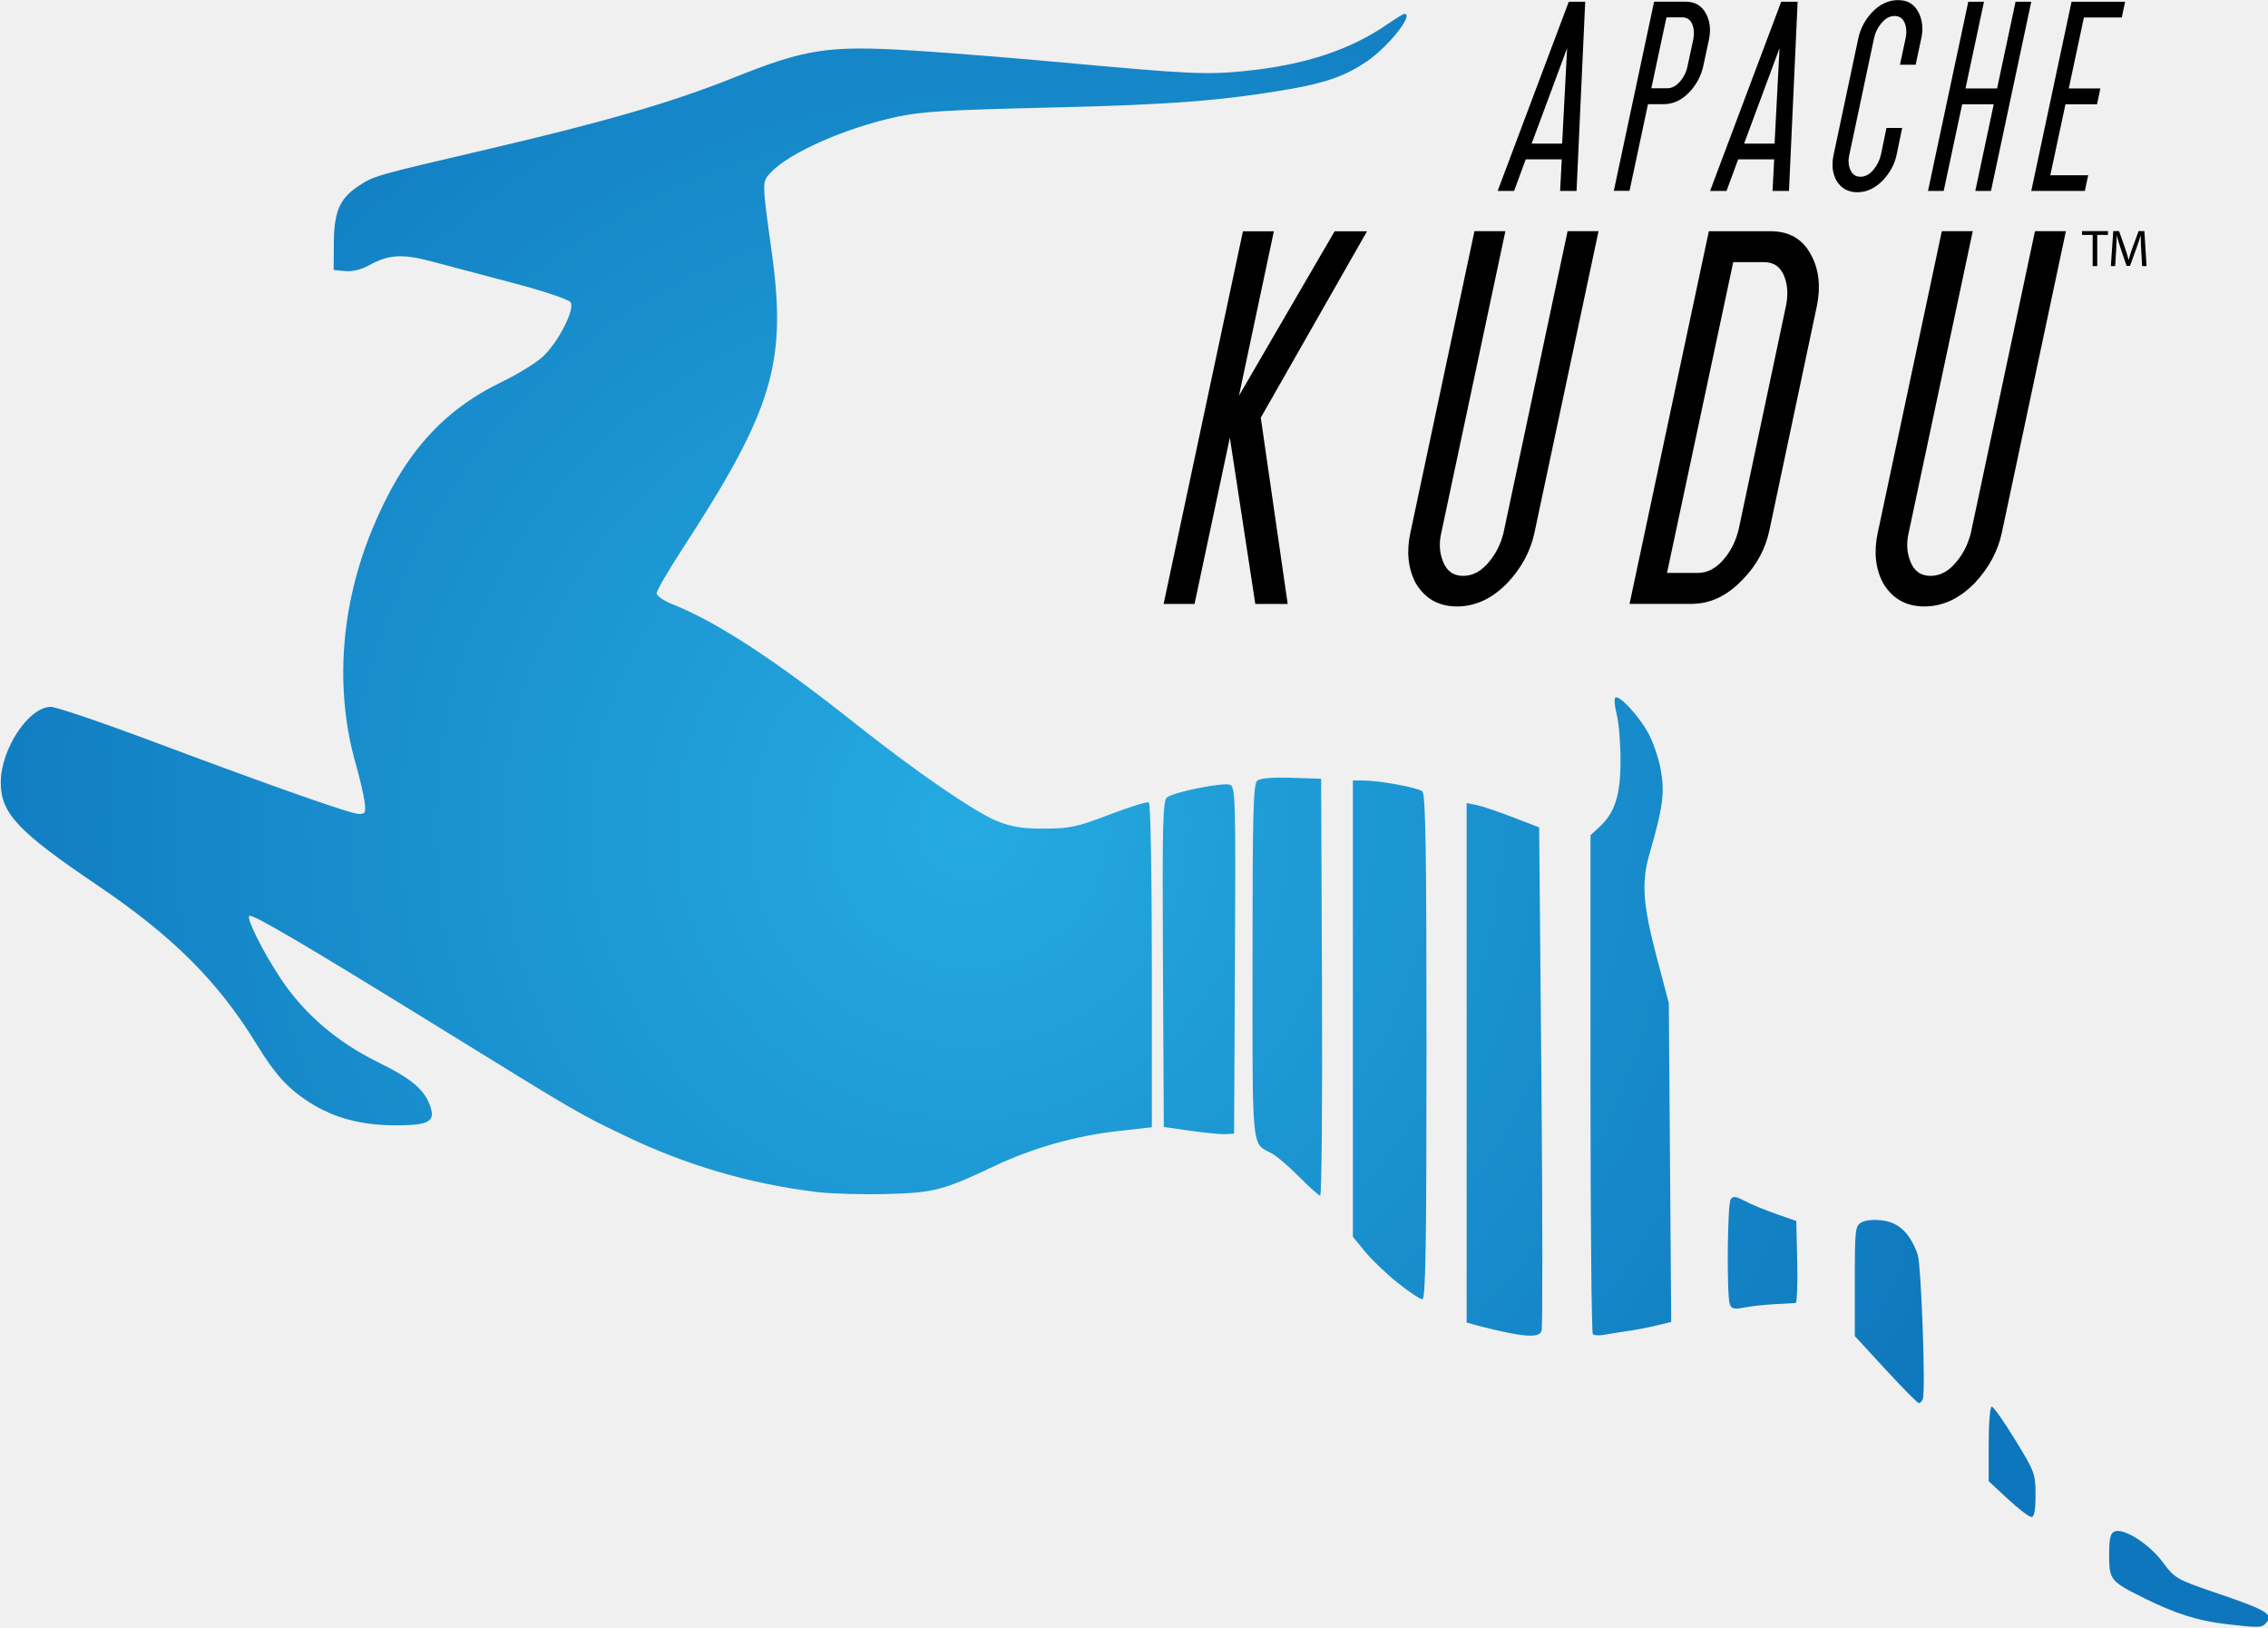
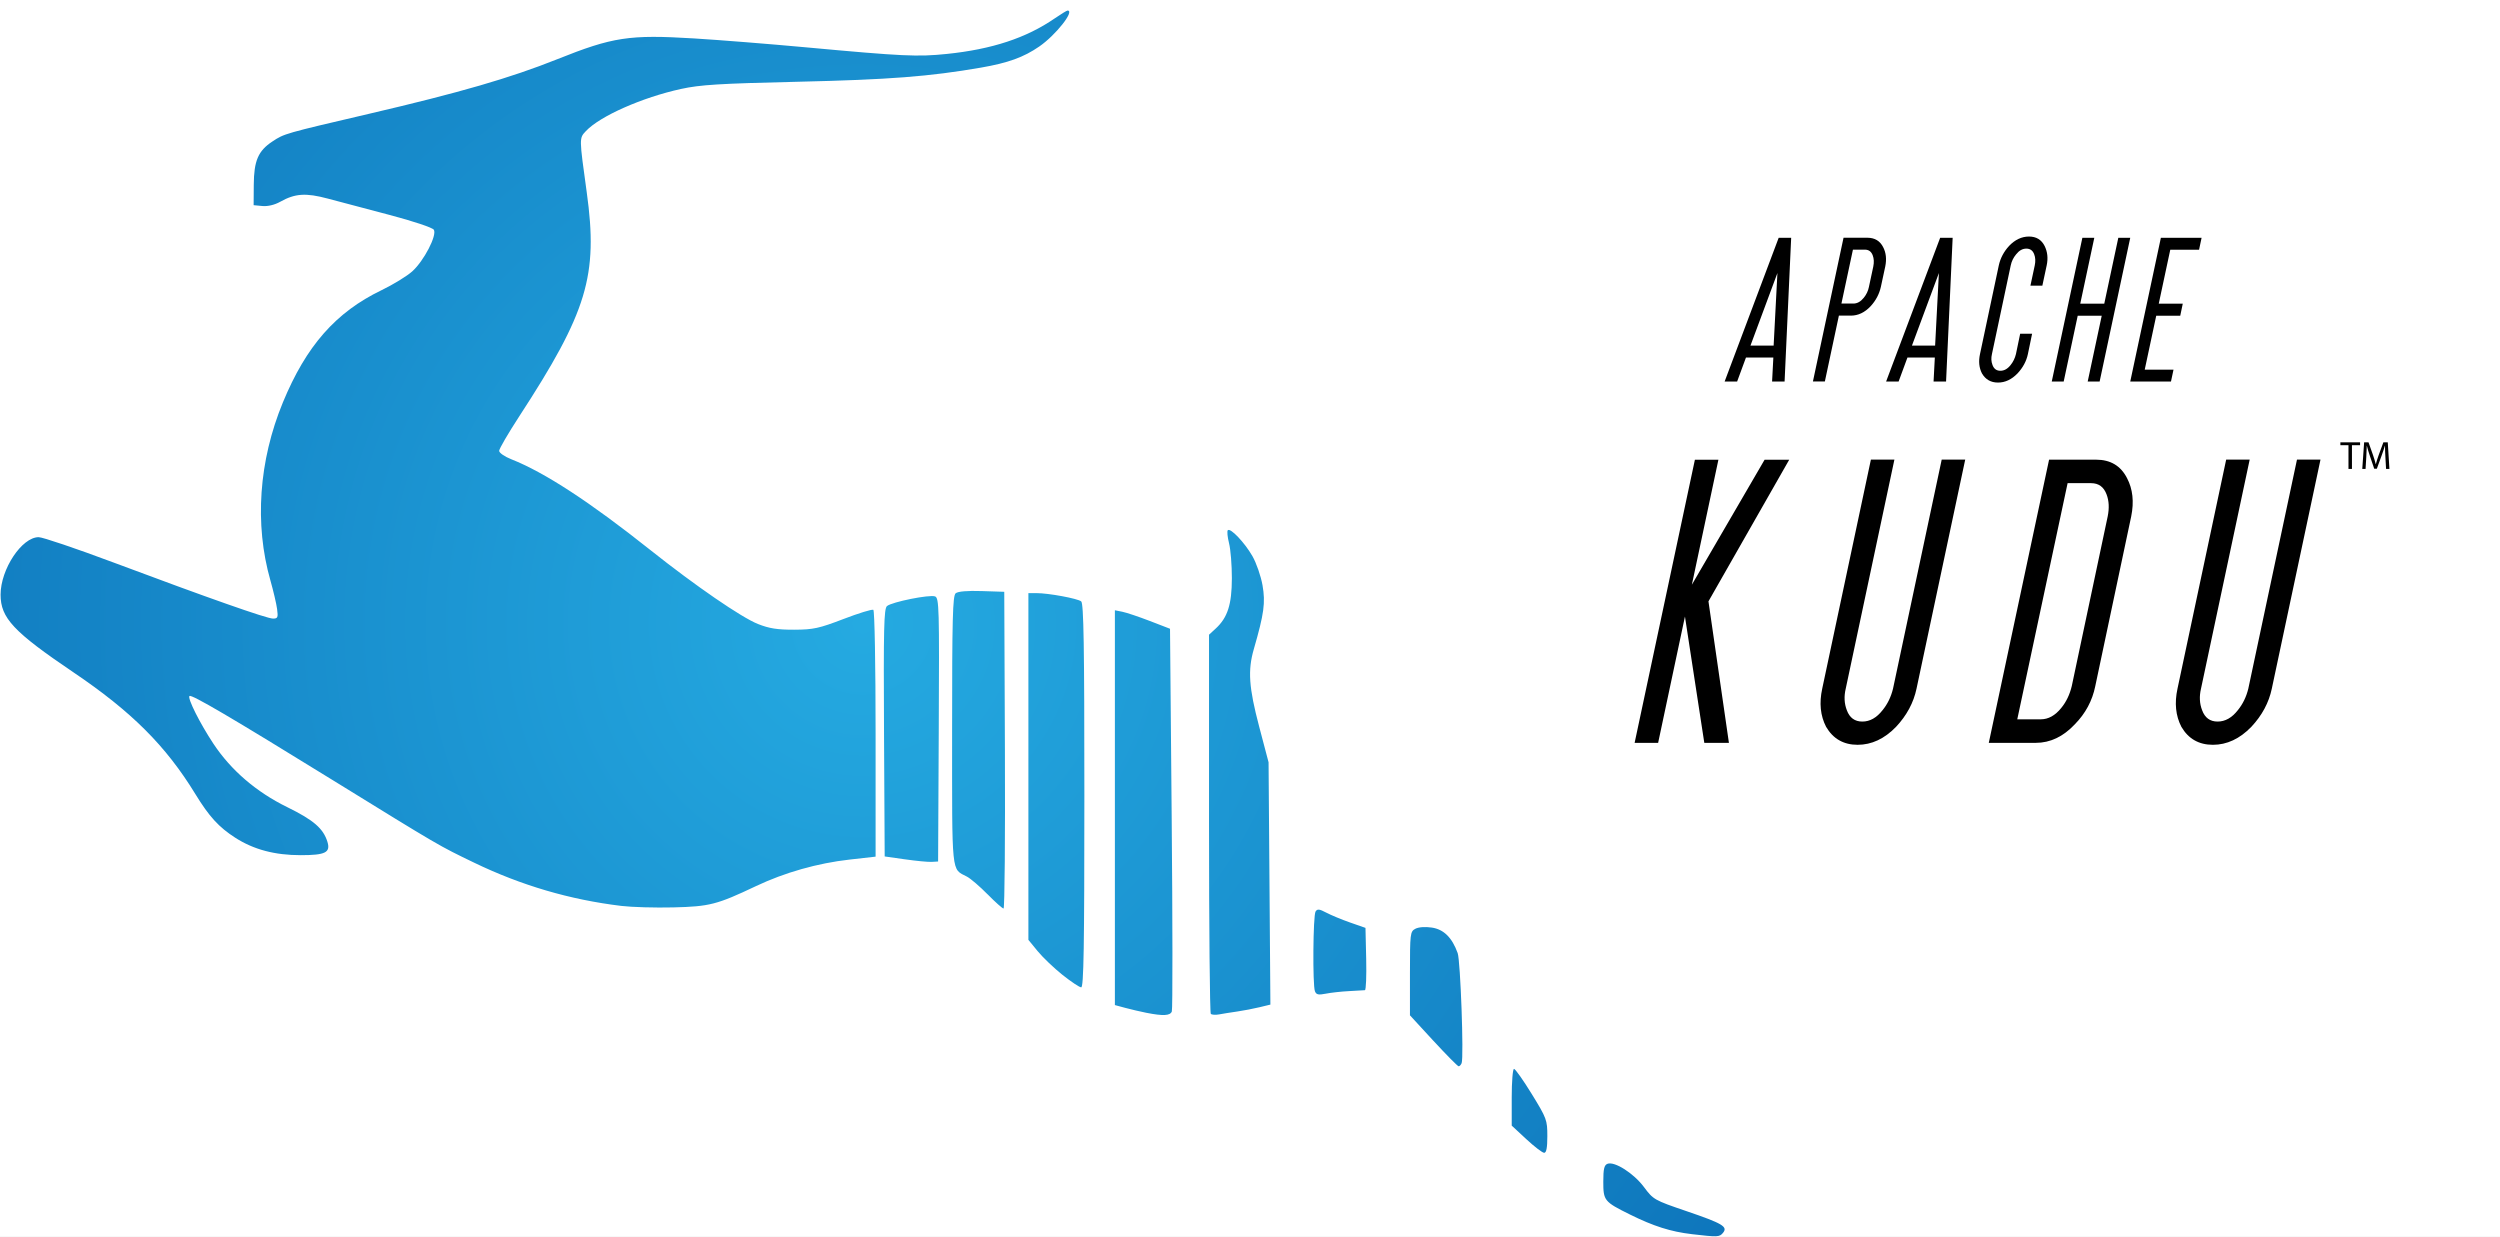
- <svg xmlns="http://www.w3.org/2000/svg" version="1.1" viewBox="0 0 179.3 128.6">
+ <svg xmlns="http://www.w3.org/2000/svg" xmlns:xlink="http://www.w3.org/1999/xlink" version="1.1" viewBox="0 0 260 128.6" width="260" height="128.6">
  <defs>
-     <radialGradient id="cvfa" cx="-146" cy="167.5" r="89.65" gradientTransform="matrix(.8535 -.5211 .5187 .8495 -109.9 -43.93)" gradientUnits="userSpaceOnUse">
-       <stop style="stop-color:#25aae1" offset="0" />
-       <stop style="stop-color:#0e76bc" offset="1" />
+     <radialGradient cx="0" cy="0" r="1" id="Gradient" gradientUnits="userSpaceOnUse">
+       <stop offset="0" stop-color="#25aae1" />
+       <stop offset="1" stop-color="#0e76bc" />
    </radialGradient>
+     <radialGradient id="Obj_Gradient" xlink:href="#Gradient" gradientTransform="translate(89.71061 64.83445) scale(109.9977)" />
  </defs>
-   <g transform="translate(122.5 -31.27)">
-     <g transform="translate(101.7 -77.78)">
-       <path d="m-48.26 237.4c-2.17-.253-3.973-.825-6.419-2.038-2.688-1.333-2.778-1.444-2.778-3.422 0-1.326.094-1.723.438-1.855.734-.282 2.73.992 3.793 2.421.97 1.303 1.079 1.365 4.401 2.497 3.785 1.29 4.347 1.624 3.814 2.266-.366.441-.54.448-3.25.133zm-17.2-9.874-1.521-1.412v-2.95c0-1.622.107-2.95.239-2.95.131 0 .965 1.181 1.852 2.625 1.545 2.514 1.613 2.699 1.613 4.366 0 1.218-.099 1.739-.331 1.737-.182-.002-1.015-.639-1.852-1.416zm-9.664-10.23-2.441-2.652v-4.35c0-4.158.025-4.364.559-4.65.336-.18 1.022-.23 1.719-.126 1.239.186 2.105 1.042 2.685 2.655.288.802.649 10.83.412 11.44-.07.182-.21.331-.311.331s-1.281-1.193-2.624-2.652zm-29.85-2.913c-.598-.119-1.581-.348-2.183-.51l-1.095-.295v-41.06l.776.155c.427.085 1.717.518 2.867.962l2.091.806.174 19.69c.096 10.83.103 19.88.015 20.11-.172.449-.894.487-2.645.141zm6.698.106c-.102-.102-.186-9.015-.186-19.81v-19.62l.696-.641c1.236-1.138 1.673-2.497 1.679-5.221.003-1.354-.129-2.996-.293-3.648-.164-.652-.223-1.262-.13-1.355.273-.273 1.742 1.271 2.556 2.686.414.719.888 2.088 1.055 3.043.315 1.809.161 2.943-.904 6.631-.641 2.219-.519 3.987.557 8.07l.976 3.704.095 12.6.095 12.6-1.141.276c-.627.152-1.676.353-2.331.447-.655.094-1.494.228-1.865.298-.371.07-.758.044-.86-.058zm10.83-2.346c-.253-.658-.197-7.882.064-8.294.185-.291.387-.27 1.12.117.492.26 1.609.723 2.483 1.028l1.588.555.074 3.23c.041 1.776-.019 3.239-.132 3.25-.114.011-.861.054-1.662.095s-1.885.162-2.41.267c-.763.153-.989.103-1.124-.249zm-26.26-1.709c-.89-.711-2.051-1.821-2.58-2.466l-.961-1.173v-36.06h.838c1.256 0 4.275.557 4.652.859.259.207.331 4.571.331 20.21 0 15.78-.069 19.94-.331 19.93-.182-.005-1.059-.591-1.95-1.302zm-45.87-7.168c-5.371-.652-10.4-2.129-15.31-4.496-3.693-1.78-3.524-1.682-14.72-8.592-10.59-6.537-14.69-8.944-14.89-8.742-.226.226 1.089 2.846 2.491 4.961 1.834 2.766 4.46 5.021 7.685 6.6 2.73 1.336 3.753 2.222 4.176 3.615.334 1.099-.226 1.376-2.778 1.376-2.697 0-4.895-.585-6.804-1.809-1.713-1.099-2.719-2.2-4.152-4.541-3.073-5.022-6.637-8.582-12.69-12.67-6.225-4.208-7.572-5.644-7.571-8.073 0-2.645 2.209-5.979 3.961-5.979.41 0 3.884 1.175 7.719 2.611 9.992 3.741 16.01 5.856 16.65 5.856.495 0 .545-.116.428-.992-.073-.546-.387-1.885-.698-2.977-1.668-5.857-1.207-12.44 1.298-18.51 2.432-5.892 5.501-9.382 10.27-11.68 1.209-.583 2.645-1.463 3.191-1.957 1.217-1.099 2.592-3.76 2.236-4.325-.139-.22-2.134-.887-4.597-1.537-2.393-.632-5.286-1.397-6.429-1.702-2.294-.611-3.396-.537-4.951.332-.577.323-1.294.494-1.852.44l-.91-.087.015-2.117c.018-2.506.456-3.528 1.932-4.505 1.248-.826 1.233-.822 10.09-2.89 9.415-2.198 14.68-3.726 19.53-5.664 5.795-2.319 7.499-2.578 14.23-2.167 2.609.16 7.839.575 11.62.924 10.14.934 11.63 1.004 14.68.689 4.691-.484 8.249-1.656 11.21-3.692.656-.451 1.26-.82 1.343-.82.788 0-1.229 2.56-2.95 3.744-1.627 1.12-3.24 1.703-6.059 2.191-5.363.928-9.532 1.25-19.02 1.47-8.166.189-10.18.313-12.17.748-4.051.887-8.439 2.831-9.894 4.383-.704.751-.706.642.088 6.382 1.196 8.65.061 12.41-7.031 23.3-1.144 1.757-2.08 3.365-2.08 3.572.001.207.566.6 1.257.873 3.474 1.372 8.176 4.441 14.49 9.46 4.669 3.709 9.445 6.991 11.17 7.677 1.169.464 2.031.6 3.766.592 1.99-.008 2.58-.136 5.123-1.111 1.58-.606 2.979-1.036 3.109-.957.132.082.235 5.744.235 12.91v12.76l-2.712.305c-3.322.374-6.742 1.343-9.722 2.756-4.067 1.928-4.826 2.124-8.6 2.217-1.892.047-4.333-.024-5.424-.156zm38.09-1.199c-.795-.812-1.762-1.642-2.149-1.846-1.645-.867-1.546.104-1.546-15.19 0-11.66.061-14.02.371-14.28.237-.197 1.213-.28 2.712-.231l2.341.077.068 16.47c.037 9.059-.026 16.47-.141 16.47-.115 0-.86-.664-1.656-1.476zm-8.59-3.645-2.117-.303-.069-12.86c-.058-10.9-.011-12.91.31-13.18.519-.431 4.439-1.217 4.998-1.002.421.162.449 1.143.385 13.87l-.069 13.7-.661.038c-.364.021-1.614-.098-2.778-.265z" style="fill:url(#cvfa);stroke-width:.265" />
-     </g>
-     <g>
-       <path d="m-20.7 79h-2.56l-2.013-13.14-2.79 13.14h-2.445l6.27-29.45h2.445l-2.761 13 7.565-13h2.56l-8.399 14.73z" style="stroke-width:2.142px" />
-       <path d="m-1.189 73.36q-.46 2.186-2.128 3.969-1.812 1.87-3.998 1.87-2.186 0-3.279-1.87-.892-1.726-.403-3.969l5.062-23.82h2.445l-5.062 23.82q-.288 1.208.115 2.244.431 1.179 1.611 1.179 1.179 0 2.1-1.179.777-.949 1.093-2.244l5.062-23.82h2.445z" style="stroke-width:2.142px" />
-       <path d="m17.4 73.1q-.46 2.272-2.128 3.969-1.812 1.927-4.056 1.927h-4.89l6.27-29.45h4.89q2.244 0 3.221 1.927.892 1.697.431 3.969zm-2.445 0 3.739-17.66q.259-1.294-.115-2.272-.431-1.179-1.611-1.179h-2.445l-5.235 24.56h2.445q1.179 0 2.128-1.179.777-.949 1.093-2.272z" style="stroke-width:2.142px" />
-       <path d="m35.76 73.36q-.46 2.186-2.128 3.969-1.812 1.87-3.998 1.87-2.186 0-3.279-1.87-.892-1.726-.403-3.969l5.062-23.82h2.445l-5.062 23.82q-.288 1.208.115 2.244.431 1.179 1.611 1.179t2.1-1.179q.777-.949 1.093-2.244l5.062-23.82h2.445z" style="stroke-width:2.142px" />
-     </g>
-     <g>
-       <path d="m2.136 46.36h-1.3l.131-2.497h-2.848l-.92 2.497h-1.3l5.622-14.95h1.3zm-1.139-3.738.394-7.55-2.804 7.55z" style="stroke-width:1.088px" />
-       <path d="m12.15 36.51q-.248 1.124-1.066 2.015-.92.978-2.059.978h-1.241l-1.46 6.849h-1.241l3.184-14.95h2.483q1.139 0 1.636.978.453.862.219 2.015zm-1.241 0 .453-2.117q.131-.657-.058-1.154-.219-.599-.818-.599h-1.241l-1.197 5.608h1.241q.599 0 1.081-.599.409-.496.54-1.139z" style="stroke-width:1.088px" />
-       <path d="m18.93 46.36h-1.3l.131-2.497h-2.848l-.92 2.497h-1.3l5.622-14.95h1.3zm-1.139-3.738.394-7.55-2.804 7.55z" style="stroke-width:1.088px" />
-       <path d="m27.44 43.5q-.234 1.11-1.081 2.015-.92.949-2.03.949t-1.665-.949q-.453-.876-.204-2.015l1.957-9.229q.248-1.124 1.066-2.015.935-.978 2.074-.978 1.124 0 1.621.978.453.905.219 2.015l-.453 2.117h-1.241l.453-2.117q.131-.642-.058-1.139-.219-.599-.818-.599t-1.066.599q-.423.511-.555 1.139l-1.957 9.229q-.146.613.058 1.139.219.599.818.599.599 0 1.066-.599.394-.482.555-1.139l.438-2.117h1.241z" style="stroke-width:1.088px" />
-       <path d="m34.9 46.36h-1.241l1.46-6.849h-2.497l-1.46 6.849h-1.241l3.184-14.95h1.241l-1.46 6.849h2.497l1.46-6.849h1.241z" style="stroke-width:1.088px" />
-       <path d="m42.32 46.36h-4.235l3.184-14.95h4.235l-.263 1.241h-2.994l-1.197 5.608h2.497l-.263 1.256h-2.497l-1.197 5.608h2.994z" style="stroke-width:1.088px" />
-     </g>
-     <g>
-       <path d="m42.94 52.3h.361v-2.462h.845v-.304h-2.048v.304h.841z" style="stroke-width:.149px" />
-       <path d="m46.85 52.3h.349l-.172-2.766h-.456l-.492 1.338c-.123.349-.222.652-.291.931h-.012c-.07-.287-.164-.591-.279-.931l-.472-1.338h-.456l-.193 2.766h.341l.074-1.186c.025-.414.045-.878.053-1.223h.008c.078.328.189.685.32 1.075l.447 1.317h.271l.488-1.342c.14-.378.254-.726.349-1.051h.012c-.004.345.021.808.041 1.194z" style="stroke-width:.149px" />
+   <g id="Canvas_1" fill="none" stroke-dasharray="none" fill-opacity="1" stroke-opacity="1" stroke="none">
+     <rect fill="white" x="0" y="0" width="260" height="128.6" />
+     <g id="Canvas_1_Layer_1">
+       <g id="Group_18">
+         <g id="Graphic_19">
+           <path d="M 175.94 128.35 C 173.77 128.097 171.967 127.525 169.521 126.312 C 166.833 124.979 166.743 124.868 166.743 122.89 C 166.743 121.564 166.837 121.167 167.181 121.035 C 167.915 120.753 169.911 122.027 170.974 123.456 C 171.943 124.759 172.053 124.821 175.375 125.953 C 179.16 127.243 179.722 127.577 179.189 128.219 C 178.822 128.66 178.649 128.667 175.939 128.352 Z M 158.74 118.476 L 157.219 117.064 L 157.219 114.114 C 157.219 112.492 157.327 111.164 157.458 111.164 C 157.589 111.164 158.423 112.345 159.31 113.789 C 160.855 116.303 160.923 116.488 160.923 118.155 C 160.923 119.373 160.824 119.894 160.592 119.892 C 160.41 119.89 159.577 119.253 158.74 118.476 Z M 149.076 108.246 L 146.635 105.594 L 146.635 101.244 C 146.635 97.086 146.66 96.88 147.194 96.594 C 147.531 96.414 148.216 96.364 148.913 96.468 C 150.152 96.654 151.018 97.51 151.598 99.123 C 151.887 99.925 152.248 109.953 152.011 110.563 C 151.94 110.745 151.8 110.894 151.7 110.894 C 151.599 110.894 150.419 109.701 149.076 108.242 Z M 119.226 105.333 C 118.628 105.214 117.645 104.985 117.043 104.823 L 115.948 104.528 L 115.948 63.468 L 116.724 63.623 C 117.15 63.708 118.441 64.141 119.591 64.585 L 121.682 65.391 L 121.856 85.081 C 121.952 95.911 121.959 104.961 121.871 105.191 C 121.699 105.64 120.977 105.678 119.226 105.332 Z M 125.924 105.439 C 125.822 105.337 125.738 96.424 125.738 85.629 L 125.738 66.009 L 126.435 65.368 C 127.671 64.23 128.108 62.871 128.114 60.147 C 128.117 58.793 127.985 57.151 127.821 56.499 C 127.657 55.847 127.599 55.237 127.692 55.144 C 127.964 54.871 129.434 56.415 130.248 57.83 C 130.661 58.549 131.136 59.918 131.303 60.873 C 131.618 62.682 131.463 63.816 130.398 67.504 C 129.757 69.723 129.879 71.491 130.955 75.574 L 131.931 79.278 L 132.026 91.878 L 132.121 104.478 L 130.98 104.754 C 130.352 104.906 129.304 105.107 128.649 105.201 C 127.994 105.294 127.155 105.428 126.784 105.498 C 126.413 105.569 126.026 105.542 125.924 105.44 Z M 136.754 103.093 C 136.501 102.435 136.557 95.211 136.818 94.799 C 137.003 94.508 137.205 94.529 137.938 94.917 C 138.431 95.177 139.547 95.64 140.421 95.945 L 142.009 96.5 L 142.084 99.73 C 142.124 101.506 142.065 102.969 141.951 102.98 C 141.838 102.991 141.09 103.034 140.289 103.076 C 139.489 103.117 138.404 103.237 137.879 103.343 C 137.116 103.496 136.89 103.446 136.755 103.093 Z M 110.494 101.384 C 109.604 100.673 108.443 99.563 107.914 98.918 L 106.953 97.745 L 106.953 61.685 L 107.791 61.685 C 109.047 61.685 112.066 62.243 112.443 62.544 C 112.703 62.751 112.774 67.115 112.774 82.754 C 112.774 98.534 112.705 102.694 112.443 102.684 C 112.261 102.679 111.384 102.093 110.493 101.382 Z M 64.624 94.216 C 59.253 93.565 54.224 92.087 49.314 89.72 C 45.621 87.94 45.79 88.038 34.594 81.128 C 24.004 74.591 19.904 72.184 19.704 72.386 C 19.478 72.613 20.793 75.232 22.195 77.347 C 24.029 80.113 26.655 82.368 29.88 83.947 C 32.61 85.283 33.633 86.169 34.056 87.562 C 34.39 88.661 33.83 88.938 31.278 88.938 C 28.581 88.938 26.383 88.354 24.474 87.129 C 22.761 86.03 21.755 84.929 20.322 82.588 C 17.249 77.566 13.685 74.006 7.632 69.918 C 1.407 65.71 .06 64.274 .061 61.845 C .061 59.2 2.27 55.866 4.022 55.866 C 4.432 55.866 7.906 57.041 11.741 58.477 C 21.733 62.218 27.751 64.333 28.391 64.333 C 28.886 64.333 28.936 64.218 28.819 63.341 C 28.746 62.795 28.432 61.456 28.122 60.364 C 26.453 54.507 26.915 47.924 29.419 41.854 C 31.852 35.962 34.92 32.472 39.69 30.174 C 40.898 29.591 42.334 28.711 42.88 28.217 C 44.097 27.118 45.472 24.457 45.117 23.892 C 44.978 23.672 42.983 23.005 40.52 22.355 C 38.127 21.724 35.233 20.958 34.09 20.653 C 31.797 20.042 30.695 20.116 29.14 20.985 C 28.562 21.309 27.846 21.479 27.288 21.426 L 26.377 21.339 L 26.392 19.222 C 26.41 16.716 26.849 15.694 28.325 14.717 C 29.573 13.891 29.558 13.896 38.414 11.827 C 47.83 9.629 53.094 8.101 57.944 6.163 C 63.739 3.844 65.444 3.585 72.174 3.996 C 74.784 4.156 80.013 4.572 83.794 4.92 C 93.934 5.854 95.424 5.924 98.475 5.609 C 103.165 5.125 106.724 3.953 109.684 1.917 C 110.34 1.466 110.945 1.097 111.028 1.097 C 111.816 1.097 109.799 3.657 108.078 4.841 C 106.451 5.961 104.838 6.544 102.019 7.032 C 96.656 7.96 92.487 8.282 82.999 8.502 C 74.832 8.691 72.819 8.815 70.829 9.25 C 66.778 10.137 62.389 12.081 60.934 13.633 C 60.23 14.385 60.229 14.275 61.023 20.015 C 62.219 28.665 61.084 32.425 53.992 43.315 C 52.848 45.072 51.912 46.68 51.912 46.887 C 51.912 47.094 52.478 47.487 53.169 47.76 C 56.643 49.132 61.345 52.201 67.659 57.22 C 72.328 60.929 77.104 64.211 78.829 64.897 C 79.998 65.361 80.86 65.496 82.595 65.489 C 84.585 65.481 85.175 65.353 87.718 64.378 C 89.298 63.772 90.697 63.342 90.827 63.422 C 90.959 63.503 91.062 69.165 91.062 76.332 L 91.062 89.091 L 88.35 89.397 C 85.028 89.771 81.608 90.74 78.628 92.153 C 74.561 94.081 73.802 94.277 70.028 94.37 C 68.136 94.416 65.695 94.346 64.604 94.214 Z M 102.714 93.017 C 101.919 92.206 100.952 91.375 100.565 91.171 C 98.92 90.304 99.019 91.275 99.019 75.981 C 99.019 64.321 99.08 61.961 99.39 61.701 C 99.627 61.505 100.603 61.421 102.102 61.471 L 104.443 61.547 L 104.511 78.017 C 104.548 87.076 104.485 94.487 104.37 94.487 C 104.254 94.487 103.509 93.823 102.713 93.011 Z M 94.124 89.372 L 92.007 89.07 L 91.938 76.21 C 91.88 65.309 91.928 63.3 92.248 63.029 C 92.768 62.599 96.687 61.812 97.246 62.028 C 97.668 62.189 97.695 63.17 97.631 75.897 L 97.563 89.597 L 96.901 89.636 C 96.537 89.657 95.287 89.538 94.123 89.371 Z" fill="url(#Obj_Gradient)" />
+         </g>
+       </g>
+       <g id="Group_13">
+         <g id="Graphic_17">
+           <path d="M 179.808 77.26 L 177.248 77.26 L 175.235 64.12 L 172.445 77.26 L 170 77.26 L 176.27 47.81 L 178.715 47.81 L 175.954 60.81 L 183.519 47.81 L 186.079 47.81 L 177.68 62.54 Z" fill="black" />
+         </g>
+         <g id="Graphic_16">
+           <path d="M 199.319 71.62 C 199.012 73.077 198.303 74.4 197.191 75.589 C 195.983 76.836 194.65 77.459 193.193 77.459 C 191.736 77.459 190.643 76.836 189.914 75.589 C 189.32 74.438 189.185 73.115 189.511 71.62 L 194.573 47.8 L 197.018 47.8 L 191.956 71.62 C 191.765 72.425 191.803 73.173 192.071 73.864 C 192.359 74.65 192.896 75.043 193.682 75.043 C 194.468 75.043 195.168 74.65 195.782 73.864 C 196.3 73.231 196.664 72.483 196.875 71.62 L 201.937 47.8 L 204.382 47.8 Z" fill="black" />
+         </g>
+         <g id="Graphic_15">
+           <path d="M 217.908 71.36 C 217.601 72.875 216.892 74.198 215.78 75.329 C 214.572 76.614 213.22 77.256 211.724 77.256 L 206.834 77.256 L 213.104 47.806 L 217.994 47.806 C 219.49 47.806 220.564 48.448 221.215 49.733 C 221.809 50.864 221.953 52.187 221.646 53.702 Z M 215.463 71.36 L 219.202 53.7 C 219.375 52.837 219.336 52.08 219.087 51.428 C 218.799 50.642 218.262 50.249 217.476 50.249 L 215.031 50.249 L 209.796 74.809 L 212.241 74.809 C 213.027 74.809 213.736 74.416 214.369 73.63 C 214.887 72.997 215.251 72.24 215.462 71.358 Z" fill="black" />
+         </g>
+         <g id="Graphic_14">
+           <path d="M 236.268 71.62 C 235.961 73.077 235.252 74.4 234.14 75.589 C 232.932 76.836 231.599 77.459 230.142 77.459 C 228.685 77.459 227.592 76.836 226.863 75.589 C 226.269 74.438 226.134 73.115 226.46 71.62 L 231.522 47.8 L 233.967 47.8 L 228.905 71.62 C 228.714 72.425 228.752 73.173 229.02 73.864 C 229.308 74.65 229.845 75.043 230.631 75.043 C 231.418 75.043 232.118 74.65 232.731 73.864 C 233.249 73.231 233.613 72.483 233.824 71.62 L 238.886 47.8 L 241.331 47.8 Z" fill="black" />
+         </g>
+       </g>
+       <g id="Group_6">
+         <g id="Graphic_12">
+           <path d="M 185.597 39.682 L 184.297 39.682 L 184.428 37.185 L 181.58 37.185 L 180.66 39.682 L 179.36 39.682 L 184.982 24.732 L 186.282 24.732 Z M 184.458 35.944 L 184.852 28.394 L 182.048 35.944 Z" fill="black" />
+         </g>
+         <g id="Graphic_11">
+           <path d="M 195.611 29.832 C 195.445 30.582 195.09 31.253 194.545 31.847 C 193.931 32.5 193.245 32.826 192.486 32.826 L 191.245 32.826 L 189.785 39.675 L 188.544 39.675 L 191.728 24.725 L 194.211 24.725 C 194.97 24.725 195.516 25.051 195.847 25.703 C 196.149 26.278 196.222 26.949 196.066 27.718 Z M 194.37 29.832 L 194.823 27.715 C 194.91 27.277 194.891 26.893 194.764 26.561 C 194.618 26.162 194.346 25.963 193.946 25.963 L 192.705 25.963 L 191.508 31.571 L 192.749 31.571 C 193.148 31.571 193.509 31.371 193.83 30.972 C 194.103 30.641 194.283 30.261 194.371 29.833 Z" fill="black" />
+         </g>
+         <g id="Graphic_10">
+           <path d="M 202.391 39.682 L 201.091 39.682 L 201.222 37.185 L 198.374 37.185 L 197.454 39.682 L 196.154 39.682 L 201.776 24.732 L 203.076 24.732 Z M 201.252 35.944 L 201.646 28.394 L 198.842 35.944 Z" fill="black" />
+         </g>
+         <g id="Graphic_9">
+           <path d="M 210.901 36.822 C 210.745 37.562 210.385 38.234 209.82 38.837 C 209.207 39.47 208.53 39.787 207.79 39.787 C 207.05 39.787 206.495 39.47 206.125 38.837 C 205.823 38.253 205.755 37.582 205.92 36.822 L 207.877 27.593 C 208.043 26.844 208.398 26.172 208.943 25.578 C 209.566 24.926 210.258 24.6 211.017 24.6 C 211.767 24.6 212.307 24.926 212.638 25.578 C 212.94 26.182 213.013 26.854 212.857 27.593 L 212.405 29.71 L 211.164 29.71 L 211.616 27.593 C 211.704 27.165 211.685 26.785 211.558 26.454 C 211.412 26.055 211.139 25.856 210.74 25.856 C 210.341 25.856 209.986 26.055 209.674 26.454 C 209.392 26.795 209.207 27.175 209.119 27.593 L 207.162 36.822 C 207.065 37.231 207.084 37.611 207.221 37.961 C 207.367 38.361 207.639 38.56 208.039 38.56 C 208.438 38.56 208.793 38.361 209.105 37.961 C 209.367 37.64 209.552 37.26 209.659 36.822 L 210.098 34.705 L 211.339 34.705 Z" fill="black" />
+         </g>
+         <g id="Graphic_8">
+           <path d="M 218.361 39.682 L 217.12 39.682 L 218.58 32.833 L 216.083 32.833 L 214.623 39.682 L 213.382 39.682 L 216.566 24.732 L 217.807 24.732 L 216.347 31.581 L 218.844 31.581 L 220.304 24.732 L 221.545 24.732 Z" fill="black" />
+         </g>
+         <g id="Graphic_7">
+           <path d="M 225.781 39.682 L 221.546 39.682 L 224.73 24.732 L 228.965 24.732 L 228.702 25.973 L 225.708 25.973 L 224.511 31.581 L 227.008 31.581 L 226.745 32.837 L 224.248 32.837 L 223.051 38.445 L 226.045 38.445 Z" fill="black" />
+         </g>
+       </g>
+       <g id="Group_3">
+         <g id="Graphic_5">
+           <path d="M 244.242 48.766 L 244.603 48.766 L 244.603 46.304 L 245.448 46.304 L 245.448 46 L 243.4 46 L 243.4 46.304 L 244.241 46.304 Z" fill="black" />
+         </g>
+         <g id="Graphic_4">
+           <path d="M 248.151 48.766 L 248.5 48.766 L 248.328 46 L 247.872 46 L 247.38 47.338 C 247.257 47.687 247.158 47.99 247.089 48.27 L 247.076 48.27 C 247.007 47.982 246.912 47.679 246.797 47.338 L 246.325 46 L 245.87 46 L 245.677 48.766 L 246.018 48.766 L 246.091 47.58 C 246.116 47.166 246.137 46.702 246.145 46.357 L 246.153 46.357 C 246.231 46.685 246.342 47.042 246.473 47.432 L 246.92 48.749 L 247.191 48.749 L 247.679 47.407 C 247.819 47.029 247.934 46.681 248.028 46.356 L 248.041 46.356 C 248.036 46.701 248.061 47.164 248.082 47.55 Z" fill="black" />
+         </g>
+       </g>
    </g>
  </g>
</svg>
